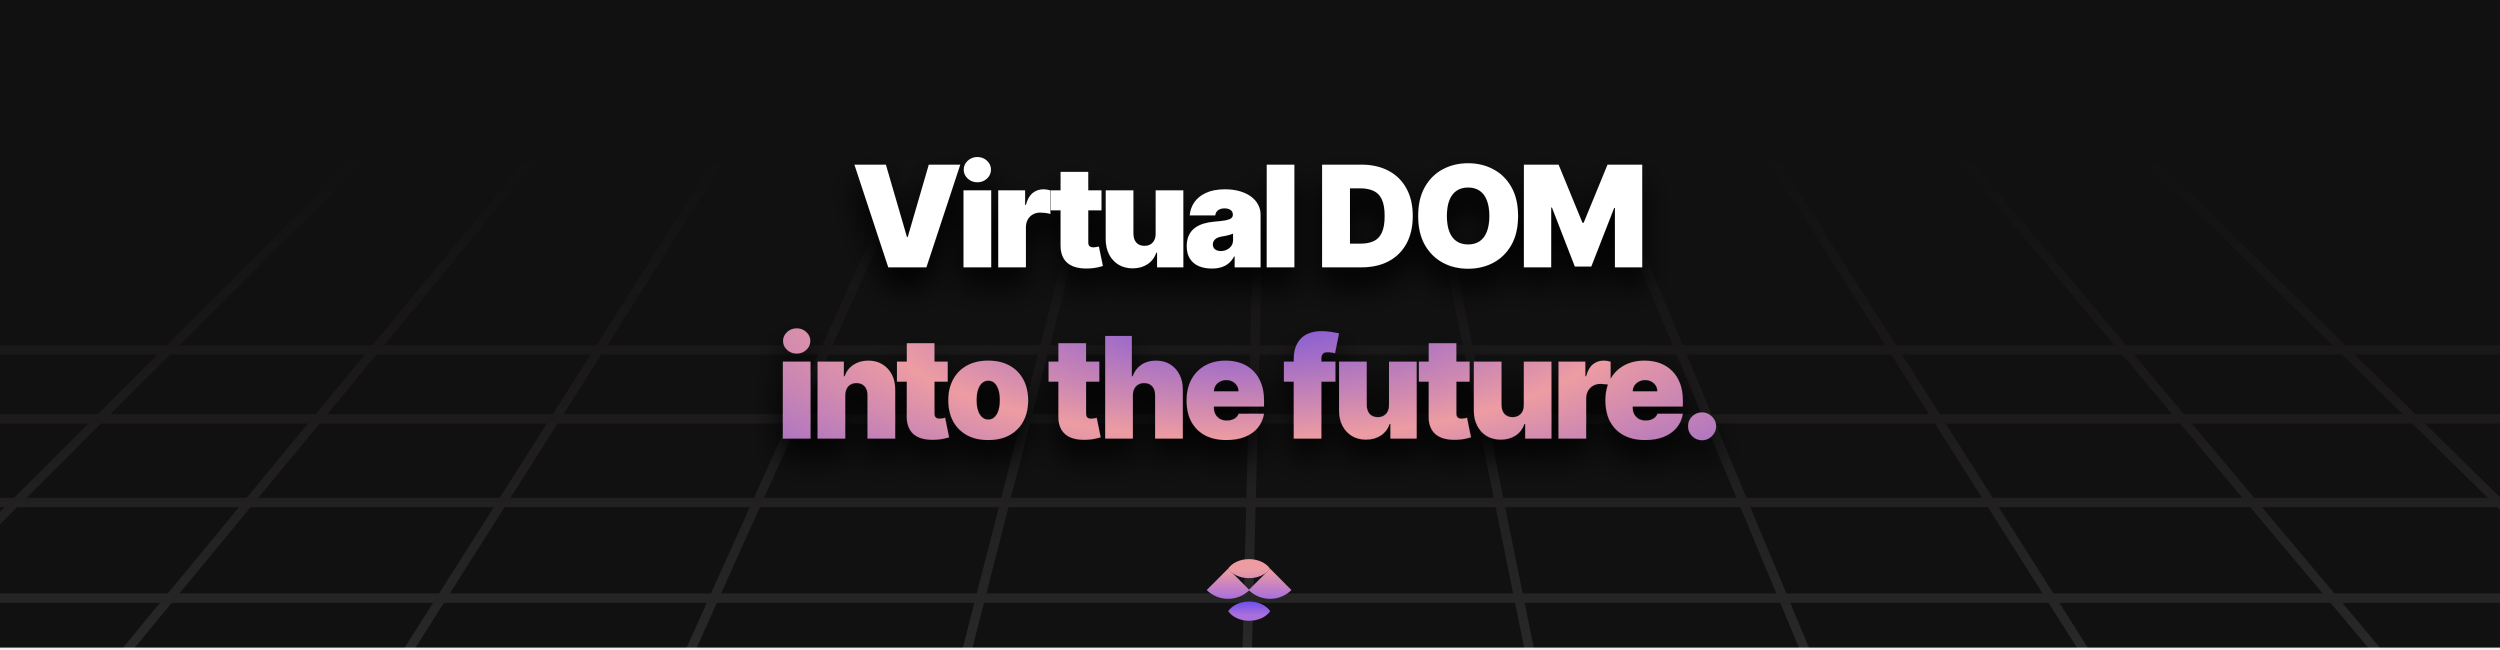
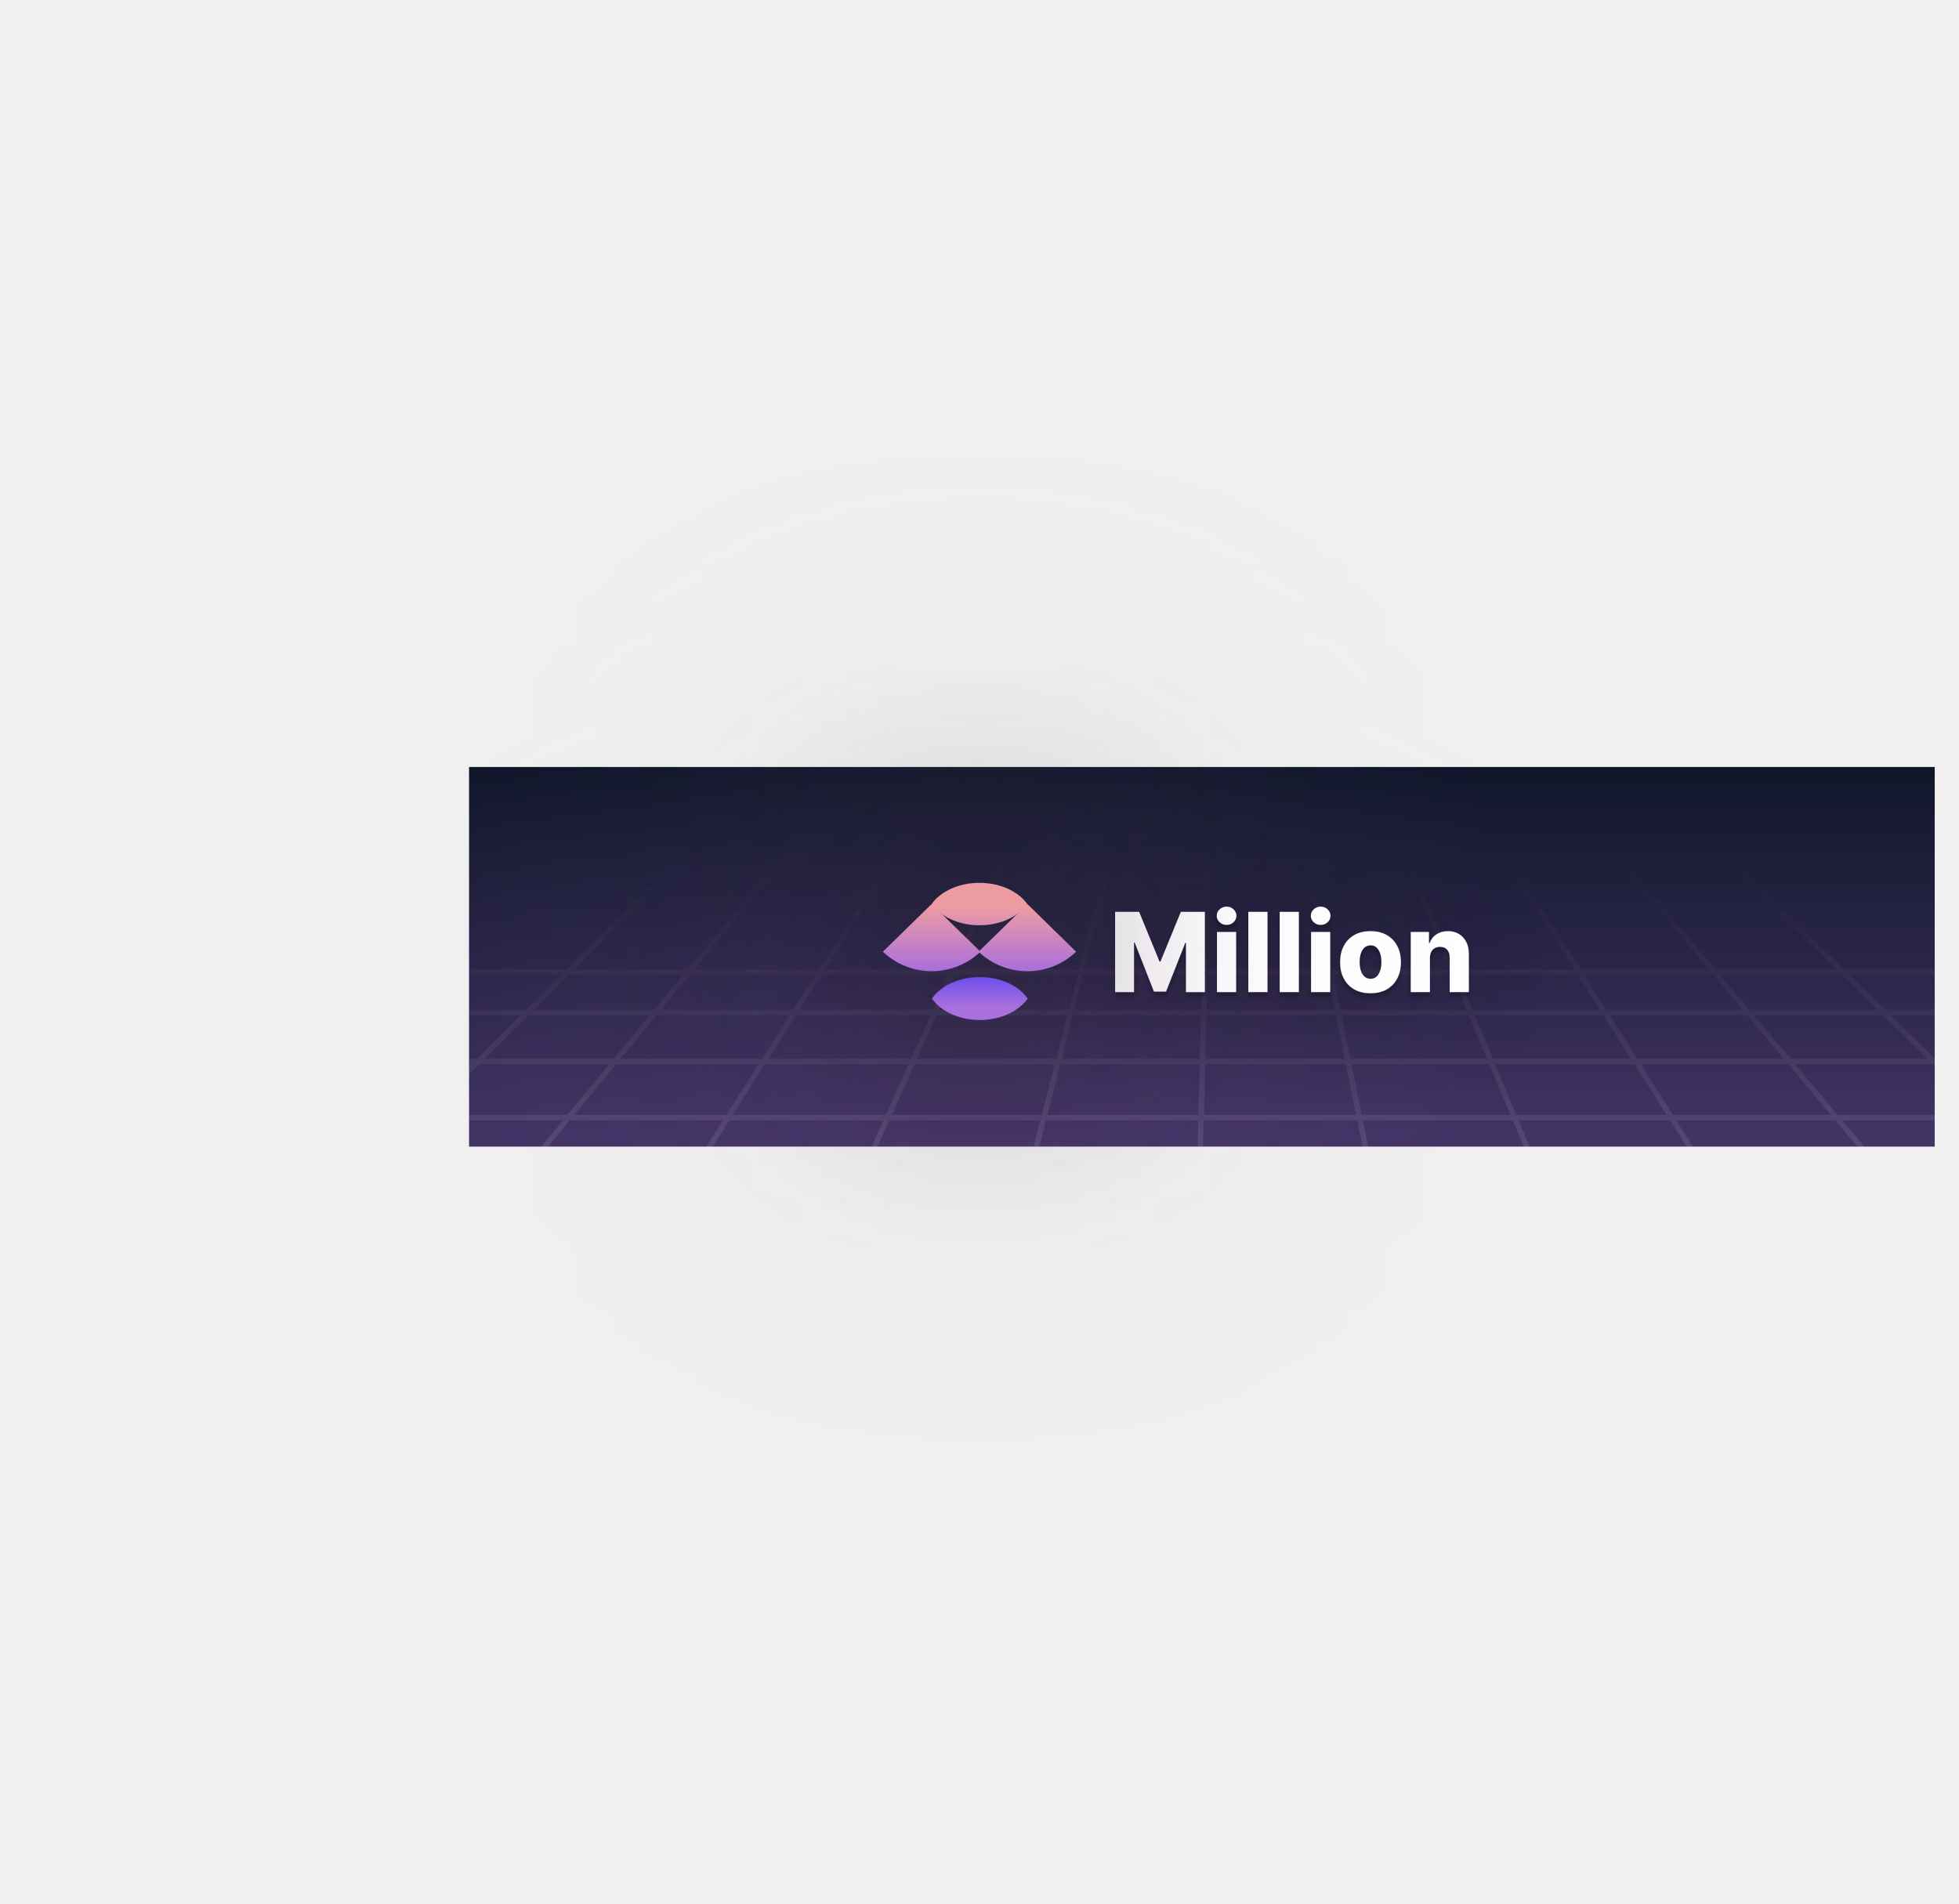
- <svg xmlns="http://www.w3.org/2000/svg" width="1328" height="345" viewBox="0 0 1328 345" fill="none">
-   <rect width="1328" height="344" fill="#111111" />
-   <rect width="1328" height="344" fill="url(#paint0_radial_303_54)" fill-opacity="0.01" />
-   <path fill-rule="evenodd" clip-rule="evenodd" d="M355.335 0L204.138 183.314H316.893L433.142 0H438.864L322.615 183.314H436.955L519.328 0H524.698L442.325 183.314H552.622L599.555 0H604.676L557.744 183.314H664.172L668.855 0H673.856L669.173 183.314H777.022L739.835 0H744.912L782.099 183.314H888.565L812.105 0H817.424L893.884 183.314H1001.39L885.151 0H890.873L1007.11 183.314H1123.1L969.265 0H975.495L1129.33 183.314H1238.96L1052.45 0H1059.21L1245.72 183.314H1328V188.314H1250.81L1283.04 219.989H1328V224.989H1288.13L1328 264.18V270.823L1326.58 269.423H1201.59L1240.01 315.204H1328V320.204H1244.2L1264.33 344.184H1258.1L1237.97 320.204H1093.91L1109.12 344.184H1103.4L1088.19 320.204H950.98L960.982 344.184H955.663L945.661 320.204H809.868L814.733 344.184H809.656L804.791 320.204H665.676L665.063 344.184H660.062L660.674 320.204H522.696L516.557 344.184H511.435L517.575 320.204H380.813L370.037 344.184H364.668L375.443 320.204H235.807L220.6 344.184H214.877L230.084 320.204H91.231L71.452 344.184H65.243L85.022 320.204H0V315.204H89.146L126.906 269.423H9.121L0 278.523V271.827L2.41 269.423H0V264.423H7.421L46.944 224.989H0V219.989H51.956L83.703 188.314H0V183.314H88.715L272.445 0H279.155L95.425 183.314H197.929L349.126 0H355.335ZM665.803 315.204H803.777L794.49 269.423H666.973L665.803 315.204ZM661.972 269.423L660.802 315.204H523.977L535.698 269.423H661.972ZM667.101 264.423H793.476L785.476 224.989H668.108L667.101 264.423ZM663.107 224.989L662.099 264.423H536.978L547.074 224.989H663.107ZM668.236 219.989H784.462L778.036 188.314H669.045L668.236 219.989ZM664.044 188.314L663.235 219.989H548.354L556.464 188.314H664.044ZM790.553 224.989L798.552 264.423H922.395L905.947 224.989H790.553ZM799.567 269.423L808.854 315.204H943.575L924.48 269.423H799.567ZM783.113 188.314L789.539 219.989H903.862L890.65 188.314H783.113ZM948.895 315.204H1085.02L1055.99 269.423H929.8L948.895 315.204ZM927.714 264.423H1052.82L1027.82 224.989H911.267L927.714 264.423ZM909.181 219.989H1024.65L1004.56 188.314H895.969L909.181 219.989ZM1133.52 188.314H1244.05L1276.28 219.989H1160.1L1133.52 188.314ZM1164.3 224.989H1281.37L1321.49 264.423H1197.39L1164.3 224.989ZM1233.78 315.204L1195.36 269.423H1061.71L1090.74 315.204H1233.78ZM1191.16 264.423L1158.07 224.989H1033.54L1058.54 264.423H1191.16ZM1153.87 219.989L1127.29 188.314H1010.28L1030.37 219.989H1153.87ZM518.855 315.204L530.576 269.423H403.632L383.06 315.204H518.855ZM531.856 264.423L541.952 224.989H423.598L405.878 264.423H531.856ZM543.232 219.989L551.342 188.314H440.078L425.845 219.989H543.232ZM319.445 188.314H434.709L420.475 219.989H299.358L319.445 188.314ZM296.187 224.989H418.228L400.509 264.423H271.18L296.187 224.989ZM268.009 269.423H398.262L377.69 315.204H238.977L268.009 269.423ZM313.722 188.314H200.014L173.888 219.989H293.635L313.722 188.314ZM193.805 188.314H90.414L58.666 219.989H167.679L193.805 188.314ZM14.132 264.423L53.655 224.989H163.555L131.03 264.423H14.132ZM137.239 264.423L169.764 224.989H290.465L265.458 264.423H137.239ZM262.287 269.423L233.255 315.204H95.355L133.115 269.423H262.287Z" fill="url(#paint1_linear_303_54)" />
-   <g filter="url(#filter0_d_303_54)">
-     <path d="M470.577 87.454L481.763 125.913H482.19L493.376 87.454H510.102L492.097 142H471.856L453.852 87.454H470.577ZM511.818 142V101.091H526.52V142H511.818ZM519.169 96.829C517.18 96.829 515.476 96.173 514.055 94.859C512.635 93.545 511.925 91.965 511.925 90.118C511.925 88.271 512.635 86.691 514.055 85.377C515.476 84.063 517.18 83.406 519.169 83.406C521.175 83.406 522.88 84.063 524.283 85.377C525.703 86.691 526.413 88.271 526.413 90.118C526.413 91.965 525.703 93.545 524.283 94.859C522.88 96.173 521.175 96.829 519.169 96.829ZM530.26 142V101.091H544.536V108.868H544.962C545.708 105.991 546.889 103.887 548.504 102.556C550.138 101.224 552.047 100.558 554.231 100.558C554.87 100.558 555.5 100.612 556.122 100.718C556.761 100.807 557.373 100.94 557.959 101.118V113.662C557.231 113.413 556.335 113.227 555.269 113.103C554.204 112.978 553.29 112.916 552.526 112.916C551.088 112.916 549.792 113.245 548.638 113.902C547.501 114.541 546.605 115.446 545.948 116.618C545.291 117.772 544.962 119.131 544.962 120.693V142H530.26ZM585.111 101.091V111.744H558.158V101.091H585.111ZM563.378 91.29H578.08V128.843C578.08 129.411 578.177 129.891 578.373 130.281C578.568 130.654 578.87 130.938 579.278 131.134C579.686 131.311 580.21 131.4 580.849 131.4C581.293 131.4 581.808 131.347 582.394 131.24C582.998 131.134 583.442 131.045 583.726 130.974L585.857 141.308C585.2 141.503 584.259 141.743 583.033 142.027C581.826 142.311 580.388 142.497 578.719 142.586C575.345 142.763 572.513 142.417 570.223 141.547C567.932 140.659 566.21 139.266 565.056 137.366C563.902 135.466 563.342 133.087 563.378 130.228V91.29ZM613.887 124.102V101.091H628.589V142H614.633V134.223H614.207C613.319 136.833 611.765 138.875 609.546 140.349C607.326 141.805 604.69 142.533 601.636 142.533C598.777 142.533 596.273 141.876 594.125 140.562C591.994 139.248 590.334 137.437 589.144 135.129C587.973 132.82 587.378 130.175 587.36 127.192V101.091H602.062V124.102C602.08 126.126 602.594 127.716 603.606 128.87C604.636 130.024 606.075 130.601 607.921 130.601C609.146 130.601 610.203 130.343 611.091 129.828C611.996 129.296 612.689 128.55 613.168 127.591C613.665 126.615 613.905 125.452 613.887 124.102ZM643.715 142.639C641.105 142.639 638.797 142.213 636.791 141.361C634.802 140.491 633.239 139.177 632.103 137.419C630.967 135.661 630.398 133.424 630.398 130.707C630.398 128.47 630.78 126.561 631.544 124.981C632.307 123.383 633.373 122.078 634.74 121.066C636.107 120.054 637.696 119.282 639.507 118.749C641.336 118.216 643.307 117.87 645.42 117.71C647.71 117.533 649.548 117.32 650.933 117.071C652.336 116.805 653.348 116.441 653.969 115.979C654.591 115.5 654.901 114.869 654.901 114.088V113.982C654.901 112.916 654.493 112.099 653.676 111.531C652.859 110.963 651.812 110.679 650.533 110.679C649.131 110.679 647.985 110.99 647.098 111.611C646.228 112.215 645.704 113.147 645.526 114.408H631.996C632.174 111.922 632.964 109.631 634.367 107.536C635.787 105.423 637.856 103.737 640.572 102.476C643.289 101.197 646.68 100.558 650.746 100.558C653.676 100.558 656.304 100.904 658.63 101.597C660.956 102.272 662.936 103.222 664.569 104.447C666.203 105.654 667.446 107.075 668.298 108.708C669.168 110.324 669.603 112.082 669.603 113.982V142H655.86V136.247H655.541C654.724 137.774 653.729 139.008 652.558 139.949C651.403 140.89 650.081 141.574 648.589 142C647.115 142.426 645.491 142.639 643.715 142.639ZM648.509 133.371C649.628 133.371 650.675 133.14 651.652 132.678C652.646 132.217 653.454 131.551 654.076 130.681C654.697 129.811 655.008 128.754 655.008 127.511V124.102C654.617 124.262 654.2 124.413 653.756 124.555C653.33 124.697 652.868 124.83 652.371 124.955C651.892 125.079 651.377 125.194 650.826 125.301C650.294 125.407 649.734 125.505 649.148 125.594C648.012 125.771 647.08 126.064 646.352 126.473C645.642 126.863 645.109 127.352 644.754 127.938C644.417 128.506 644.248 129.145 644.248 129.855C644.248 130.991 644.647 131.862 645.446 132.465C646.245 133.069 647.266 133.371 648.509 133.371ZM687.579 87.454V142H672.878V87.454H687.579ZM723.286 142H702.298V87.454H723.072C728.683 87.454 733.531 88.546 737.614 90.731C741.716 92.897 744.876 96.022 747.096 100.105C749.333 104.172 750.452 109.045 750.452 114.727C750.452 120.409 749.342 125.292 747.123 129.376C744.903 133.442 741.76 136.567 737.694 138.751C733.628 140.917 728.825 142 723.286 142ZM717.107 129.429H722.753C725.452 129.429 727.751 128.994 729.651 128.124C731.569 127.254 733.025 125.754 734.019 123.623C735.031 121.492 735.537 118.527 735.537 114.727C735.537 110.928 735.022 107.962 733.992 105.832C732.98 103.701 731.489 102.201 729.518 101.331C727.565 100.461 725.168 100.026 722.327 100.026H717.107V129.429ZM806.394 114.727C806.394 120.8 805.213 125.922 802.852 130.095C800.49 134.25 797.303 137.401 793.29 139.55C789.278 141.68 784.803 142.746 779.867 142.746C774.896 142.746 770.403 141.672 766.391 139.523C762.396 137.357 759.217 134.196 756.856 130.042C754.512 125.869 753.34 120.764 753.34 114.727C753.34 108.655 754.512 103.541 756.856 99.386C759.217 95.214 762.396 92.062 766.391 89.931C770.403 87.783 774.896 86.709 779.867 86.709C784.803 86.709 789.278 87.783 793.29 89.931C797.303 92.062 800.49 95.214 802.852 99.386C805.213 103.541 806.394 108.655 806.394 114.727ZM791.16 114.727C791.16 111.46 790.725 108.708 789.855 106.471C789.002 104.216 787.733 102.511 786.046 101.357C784.377 100.185 782.317 99.599 779.867 99.599C777.417 99.599 775.348 100.185 773.662 101.357C771.992 102.511 770.723 104.216 769.853 106.471C769.001 108.708 768.575 111.46 768.575 114.727C768.575 117.994 769.001 120.755 769.853 123.01C770.723 125.248 771.992 126.952 773.662 128.124C775.348 129.278 777.417 129.855 779.867 129.855C782.317 129.855 784.377 129.278 786.046 128.124C787.733 126.952 789.002 125.248 789.855 123.01C790.725 120.755 791.16 117.994 791.16 114.727ZM809.496 87.454H827.926L840.604 118.349H841.243L853.92 87.454H872.351V142H857.862V110.466H857.436L845.291 141.574H836.555L824.41 110.253H823.984V142H809.496V87.454Z" fill="white" />
-     <path d="M415.849 233V192.091H430.551V233H415.849ZM423.2 187.83C421.211 187.83 419.506 187.173 418.086 185.859C416.666 184.545 415.955 182.964 415.955 181.118C415.955 179.271 416.666 177.691 418.086 176.377C419.506 175.063 421.211 174.406 423.2 174.406C425.206 174.406 426.911 175.063 428.313 176.377C429.734 177.691 430.444 179.271 430.444 181.118C430.444 182.964 429.734 184.545 428.313 185.859C426.911 187.173 425.206 187.83 423.2 187.83ZM448.993 209.989V233H434.291V192.091H448.247V199.868H448.673C449.561 197.276 451.124 195.243 453.361 193.769C455.616 192.295 458.244 191.558 461.244 191.558C464.138 191.558 466.651 192.224 468.782 193.556C470.93 194.87 472.59 196.681 473.762 198.989C474.952 201.297 475.538 203.934 475.52 206.899V233H460.818V209.989C460.836 207.964 460.321 206.375 459.273 205.221C458.244 204.067 456.805 203.49 454.959 203.49C453.751 203.49 452.695 203.756 451.789 204.289C450.902 204.804 450.218 205.55 449.739 206.526C449.259 207.485 449.011 208.639 448.993 209.989ZM503.424 192.091V202.744H476.471V192.091H503.424ZM481.691 182.29H496.393V219.843C496.393 220.411 496.49 220.891 496.686 221.281C496.881 221.654 497.183 221.938 497.591 222.134C497.999 222.311 498.523 222.4 499.162 222.4C499.606 222.4 500.121 222.347 500.707 222.24C501.311 222.134 501.755 222.045 502.039 221.974L504.17 232.308C503.513 232.503 502.572 232.743 501.346 233.027C500.139 233.311 498.701 233.497 497.032 233.586C493.658 233.763 490.826 233.417 488.536 232.547C486.245 231.659 484.523 230.266 483.369 228.366C482.215 226.466 481.655 224.087 481.691 221.228V182.29ZM524.942 233.746C520.503 233.746 516.704 232.867 513.543 231.109C510.383 229.333 507.959 226.865 506.272 223.705C504.585 220.527 503.742 216.842 503.742 212.652C503.742 208.462 504.585 204.786 506.272 201.626C507.959 198.447 510.383 195.979 513.543 194.222C516.704 192.446 520.503 191.558 524.942 191.558C529.381 191.558 533.181 192.446 536.342 194.222C539.502 195.979 541.926 198.447 543.612 201.626C545.299 204.786 546.143 208.462 546.143 212.652C546.143 216.842 545.299 220.527 543.612 223.705C541.926 226.865 539.502 229.333 536.342 231.109C533.181 232.867 529.381 233.746 524.942 233.746ZM525.049 222.879C526.292 222.879 527.366 222.462 528.272 221.627C529.177 220.793 529.878 219.603 530.376 218.059C530.873 216.514 531.121 214.676 531.121 212.545C531.121 210.397 530.873 208.559 530.376 207.032C529.878 205.488 529.177 204.298 528.272 203.463C527.366 202.629 526.292 202.212 525.049 202.212C523.735 202.212 522.608 202.629 521.666 203.463C520.725 204.298 520.006 205.488 519.509 207.032C519.012 208.559 518.763 210.397 518.763 212.545C518.763 214.676 519.012 216.514 519.509 218.059C520.006 219.603 520.725 220.793 521.666 221.627C522.608 222.462 523.735 222.879 525.049 222.879ZM583.946 192.091V202.744H556.993V192.091H583.946ZM562.213 182.29H576.915V219.843C576.915 220.411 577.013 220.891 577.208 221.281C577.403 221.654 577.705 221.938 578.114 222.134C578.522 222.311 579.046 222.4 579.685 222.4C580.129 222.4 580.644 222.347 581.23 222.24C581.833 222.134 582.277 222.045 582.561 221.974L584.692 232.308C584.035 232.503 583.094 232.743 581.869 233.027C580.661 233.311 579.223 233.497 577.554 233.586C574.181 233.763 571.349 233.417 569.058 232.547C566.768 231.659 565.045 230.266 563.891 228.366C562.737 226.466 562.178 224.087 562.213 221.228V182.29ZM601.776 209.989V233H587.074V178.455H601.243V199.868H601.67C602.593 197.258 604.129 195.225 606.277 193.769C608.426 192.295 611.009 191.558 614.028 191.558C616.922 191.558 619.434 192.215 621.565 193.529C623.713 194.843 625.373 196.654 626.545 198.962C627.735 201.271 628.321 203.916 628.303 206.899V233H613.601V209.989C613.619 207.964 613.113 206.375 612.083 205.221C611.071 204.067 609.624 203.49 607.742 203.49C606.552 203.49 605.505 203.756 604.599 204.289C603.711 204.804 603.019 205.55 602.522 206.526C602.042 207.485 601.794 208.639 601.776 209.989ZM651.413 233.746C647.045 233.746 643.281 232.911 640.12 231.242C636.978 229.555 634.554 227.141 632.849 223.998C631.163 220.837 630.319 217.055 630.319 212.652C630.319 208.426 631.172 204.733 632.876 201.572C634.581 198.412 636.987 195.953 640.094 194.195C643.201 192.437 646.868 191.558 651.093 191.558C654.183 191.558 656.979 192.038 659.483 192.996C661.987 193.955 664.126 195.349 665.902 197.178C667.677 198.989 669.044 201.191 670.003 203.783C670.962 206.375 671.441 209.296 671.441 212.545V215.955H634.9V207.858H657.912C657.894 206.686 657.592 205.656 657.006 204.768C656.438 203.863 655.665 203.162 654.689 202.664C653.73 202.15 652.638 201.892 651.413 201.892C650.223 201.892 649.131 202.15 648.137 202.664C647.143 203.162 646.344 203.854 645.74 204.742C645.154 205.63 644.843 206.668 644.808 207.858V216.594C644.808 217.908 645.083 219.08 645.634 220.109C646.184 221.139 646.974 221.947 648.004 222.533C649.034 223.119 650.277 223.412 651.733 223.412C652.745 223.412 653.668 223.27 654.502 222.986C655.355 222.702 656.083 222.293 656.686 221.761C657.29 221.21 657.734 220.553 658.018 219.79H671.441C670.98 222.631 669.888 225.099 668.165 227.194C666.443 229.271 664.162 230.887 661.321 232.041C658.498 233.178 655.195 233.746 651.413 233.746ZM709.385 192.091V202.744H682.006V192.091H709.385ZM687.226 233V190.919C687.226 187.545 687.829 184.749 689.037 182.529C690.244 180.31 691.949 178.65 694.15 177.549C696.352 176.448 698.945 175.898 701.927 175.898C703.792 175.898 705.603 176.04 707.361 176.324C709.136 176.608 710.45 176.857 711.302 177.07L709.172 187.616C708.639 187.457 708.018 187.332 707.307 187.244C706.597 187.137 705.976 187.084 705.443 187.084C704.058 187.084 703.126 187.377 702.647 187.963C702.167 188.549 701.927 189.321 701.927 190.28V233H687.226ZM737.835 215.102V192.091H752.536V233H738.581V225.223H738.154C737.267 227.833 735.713 229.875 733.494 231.349C731.274 232.805 728.637 233.533 725.583 233.533C722.725 233.533 720.221 232.876 718.073 231.562C715.942 230.248 714.282 228.437 713.092 226.129C711.92 223.82 711.326 221.175 711.308 218.192V192.091H726.009V215.102C726.027 217.126 726.542 218.716 727.554 219.87C728.584 221.024 730.022 221.601 731.869 221.601C733.094 221.601 734.15 221.343 735.038 220.828C735.944 220.296 736.636 219.55 737.116 218.591C737.613 217.615 737.853 216.452 737.835 215.102ZM780.66 192.091V202.744H753.707V192.091H780.66ZM758.927 182.29H773.629V219.843C773.629 220.411 773.727 220.891 773.922 221.281C774.117 221.654 774.419 221.938 774.827 222.134C775.236 222.311 775.76 222.4 776.399 222.4C776.843 222.4 777.358 222.347 777.944 222.24C778.547 222.134 778.991 222.045 779.275 221.974L781.406 232.308C780.749 232.503 779.808 232.743 778.583 233.027C777.375 233.311 775.937 233.497 774.268 233.586C770.895 233.763 768.063 233.417 765.772 232.547C763.482 231.659 761.759 230.266 760.605 228.366C759.451 226.466 758.892 224.087 758.927 221.228V182.29ZM809.436 215.102V192.091H824.138V233H810.182V225.223H809.756C808.868 227.833 807.315 229.875 805.095 231.349C802.876 232.805 800.239 233.533 797.185 233.533C794.326 233.533 791.823 232.876 789.674 231.562C787.544 230.248 785.883 228.437 784.694 226.129C783.522 223.82 782.927 221.175 782.909 218.192V192.091H797.611V215.102C797.629 217.126 798.144 218.716 799.156 219.87C800.186 221.024 801.624 221.601 803.47 221.601C804.696 221.601 805.752 221.343 806.64 220.828C807.545 220.296 808.238 219.55 808.717 218.591C809.214 217.615 809.454 216.452 809.436 215.102ZM827.865 233V192.091H842.141V199.868H842.567C843.313 196.991 844.494 194.887 846.109 193.556C847.743 192.224 849.652 191.558 851.836 191.558C852.475 191.558 853.105 191.612 853.727 191.718C854.366 191.807 854.978 191.94 855.564 192.118V204.662C854.836 204.413 853.94 204.227 852.874 204.103C851.809 203.978 850.895 203.916 850.131 203.916C848.693 203.916 847.397 204.245 846.243 204.902C845.106 205.541 844.21 206.446 843.553 207.618C842.896 208.772 842.567 210.131 842.567 211.693V233H827.865ZM873.893 233.746C869.526 233.746 865.761 232.911 862.601 231.242C859.458 229.555 857.034 227.141 855.33 223.998C853.643 220.837 852.8 217.055 852.8 212.652C852.8 208.426 853.652 204.733 855.357 201.572C857.061 198.412 859.467 195.953 862.574 194.195C865.681 192.437 869.348 191.558 873.574 191.558C876.663 191.558 879.46 192.038 881.963 192.996C884.467 193.955 886.607 195.349 888.382 197.178C890.158 198.989 891.525 201.191 892.484 203.783C893.442 206.375 893.922 209.296 893.922 212.545V215.955H857.381V207.858H880.392C880.374 206.686 880.072 205.656 879.487 204.768C878.918 203.863 878.146 203.162 877.169 202.664C876.211 202.15 875.119 201.892 873.893 201.892C872.704 201.892 871.612 202.15 870.618 202.664C869.623 203.162 868.824 203.854 868.221 204.742C867.635 205.63 867.324 206.668 867.288 207.858V216.594C867.288 217.908 867.564 219.08 868.114 220.109C868.664 221.139 869.455 221.947 870.484 222.533C871.514 223.119 872.757 223.412 874.213 223.412C875.225 223.412 876.148 223.27 876.983 222.986C877.835 222.702 878.563 222.293 879.167 221.761C879.771 221.21 880.214 220.553 880.499 219.79H893.922C893.46 222.631 892.368 225.099 890.646 227.194C888.924 229.271 886.642 230.887 883.801 232.041C880.978 233.178 877.675 233.746 873.893 233.746ZM904.161 233.852C902.101 233.852 900.335 233.133 898.861 231.695C897.405 230.239 896.686 228.472 896.704 226.395C896.686 224.371 897.405 222.64 898.861 221.201C900.335 219.763 902.101 219.044 904.161 219.044C906.114 219.044 907.837 219.763 909.328 221.201C910.837 222.64 911.601 224.371 911.619 226.395C911.601 227.78 911.237 229.04 910.527 230.177C909.834 231.295 908.929 232.192 907.81 232.867C906.691 233.524 905.475 233.852 904.161 233.852Z" fill="url(#paint2_radial_303_54)" />
+ <svg xmlns="http://www.w3.org/2000/svg" width="1775" height="1725" viewBox="0 0 1775 1725" fill="none">
+   <rect x="425" y="695" width="1328" height="344" fill="url(#paint0_linear_810_10)" />
+   <rect x="425" y="695" width="1328" height="344" fill="url(#paint1_radial_810_10)" fill-opacity="0.01" />
+   <path fill-rule="evenodd" clip-rule="evenodd" d="M780.335 695L629.138 878.314H741.893L858.142 695H863.864L747.615 878.314H861.955L944.328 695H949.698L867.325 878.314H977.622L1024.55 695H1029.68L982.744 878.314H1089.17L1093.85 695H1098.86L1094.17 878.314H1202.02L1164.84 695H1169.91L1207.1 878.314H1313.56L1237.11 695H1242.42L1318.88 878.314H1426.39L1310.15 695H1315.87L1432.11 878.314H1548.1L1394.26 695H1400.5L1554.33 878.314H1663.96L1477.45 695H1484.21L1670.72 878.314H1753V883.314H1675.81L1708.04 914.989H1753V919.989H1713.13L1753 959.18V965.823L1751.58 964.423H1626.59L1665.01 1010.2H1753V1015.2H1669.2L1689.33 1039.18H1683.1L1662.97 1015.2H1518.91L1534.12 1039.18H1528.4L1513.19 1015.2H1375.98L1385.98 1039.18H1380.66L1370.66 1015.2H1234.87L1239.73 1039.18H1234.66L1229.79 1015.2H1090.68L1090.06 1039.18H1085.06L1085.67 1015.2H947.696L941.557 1039.18H936.435L942.575 1015.2H805.813L795.037 1039.18H789.668L800.443 1015.2H660.807L645.6 1039.18H639.877L655.084 1015.2H516.231L496.452 1039.18H490.243L510.022 1015.2H425V1010.2H514.146L551.906 964.423H434.121L425 973.523V966.827L427.41 964.423H425V959.423H432.421L471.944 919.989H425V914.989H476.956L508.703 883.314H425V878.314H513.715L697.445 695H704.155L520.425 878.314H622.929L774.126 695H780.335ZM1090.8 1010.2H1228.78L1219.49 964.423H1091.97L1090.8 1010.2ZM1086.97 964.423L1085.8 1010.2H948.977L960.698 964.423H1086.97ZM1092.1 959.423H1218.48L1210.48 919.989H1093.11L1092.1 959.423ZM1088.11 919.989L1087.1 959.423H961.978L972.074 919.989H1088.11ZM1093.24 914.989H1209.46L1203.04 883.314H1094.05L1093.24 914.989ZM1089.04 883.314L1088.23 914.989H973.354L981.464 883.314H1089.04ZM1215.55 919.989L1223.55 959.423H1347.39L1330.95 919.989H1215.55ZM1224.57 964.423L1233.85 1010.2H1368.58L1349.48 964.423H1224.57ZM1208.11 883.314L1214.54 914.989H1328.86L1315.65 883.314H1208.11ZM1373.89 1010.2H1510.02L1480.99 964.423H1354.8L1373.89 1010.2ZM1352.71 959.423H1477.82L1452.82 919.989H1336.27L1352.71 959.423ZM1334.18 914.989H1449.65L1429.56 883.314H1320.97L1334.18 914.989ZM1558.52 883.314H1669.05L1701.28 914.989H1585.1L1558.52 883.314ZM1589.3 919.989H1706.37L1746.49 959.423H1622.39L1589.3 919.989ZM1658.78 1010.2L1620.36 964.423H1486.71L1515.74 1010.2H1658.78ZM1616.16 959.423L1583.07 919.989H1458.54L1483.54 959.423H1616.16ZM1578.87 914.989L1552.29 883.314H1435.28L1455.37 914.989H1578.87ZM943.855 1010.2L955.576 964.423H828.632L808.06 1010.2H943.855ZM956.856 959.423L966.952 919.989H848.598L830.878 959.423H956.856ZM968.232 914.989L976.342 883.314H865.078L850.845 914.989H968.232ZM744.445 883.314H859.709L845.475 914.989H724.358L744.445 883.314ZM721.187 919.989H843.228L825.509 959.423H696.18L721.187 919.989ZM693.009 964.423H823.262L802.69 1010.2H663.977L693.009 964.423ZM738.722 883.314H625.014L598.888 914.989H718.635L738.722 883.314ZM618.805 883.314H515.414L483.666 914.989H592.679L618.805 883.314ZM439.132 959.423L478.655 919.989H588.555L556.03 959.423H439.132ZM562.239 959.423L594.764 919.989H715.465L690.458 959.423H562.239ZM687.287 964.423L658.255 1010.2H520.355L558.115 964.423H687.287Z" fill="url(#paint2_linear_810_10)" />
+   <g filter="url(#filter0_dd_810_10)">
+     <path d="M1010.38 826.273H1032.15L1050.61 871.301H1051.47L1069.93 826.273H1091.7V899H1074.58V854.327H1073.98L1056.51 898.538H1045.57L1028.1 854.078H1027.5V899H1010.38V826.273ZM1102.66 899V844.455H1120.03V899H1102.66ZM1111.36 838.098C1108.93 838.098 1106.83 837.293 1105.08 835.683C1103.33 834.05 1102.45 832.085 1102.45 829.788C1102.45 827.516 1103.33 825.574 1105.08 823.964C1106.83 822.331 1108.93 821.514 1111.36 821.514C1113.83 821.514 1115.92 822.331 1117.65 823.964C1119.4 825.574 1120.28 827.516 1120.28 829.788C1120.28 832.085 1119.4 834.05 1117.65 835.683C1115.92 837.293 1113.83 838.098 1111.36 838.098ZM1148.45 826.273V899H1131.08V826.273H1148.45ZM1176.87 826.273V899H1159.5V826.273H1176.87ZM1187.92 899V844.455H1205.28V899H1187.92ZM1196.62 838.098C1194.18 838.098 1192.08 837.293 1190.33 835.683C1188.58 834.05 1187.71 832.085 1187.71 829.788C1187.71 827.516 1188.58 825.574 1190.33 823.964C1192.08 822.331 1194.18 821.514 1196.62 821.514C1199.08 821.514 1201.18 822.331 1202.9 823.964C1204.66 825.574 1205.53 827.516 1205.53 829.788C1205.53 832.085 1204.66 834.05 1202.9 835.683C1201.18 837.293 1199.08 838.098 1196.62 838.098ZM1241.8 900.03C1236.07 900.03 1231.14 898.858 1227.03 896.514C1222.93 894.147 1219.77 890.856 1217.54 886.642C1215.34 882.404 1214.24 877.492 1214.24 871.905C1214.24 866.294 1215.34 861.382 1217.54 857.168C1219.77 852.93 1222.93 849.639 1227.03 847.295C1231.14 844.928 1236.07 843.744 1241.8 843.744C1247.53 843.744 1252.44 844.928 1256.54 847.295C1260.65 849.639 1263.81 852.93 1266.02 857.168C1268.24 861.382 1269.35 866.294 1269.35 871.905C1269.35 877.492 1268.24 882.404 1266.02 886.642C1263.81 890.856 1260.65 894.147 1256.54 896.514C1252.44 898.858 1247.53 900.03 1241.8 900.03ZM1241.9 886.926C1243.99 886.926 1245.75 886.287 1247.2 885.009C1248.64 883.73 1249.74 881.955 1250.5 879.682C1251.28 877.409 1251.67 874.781 1251.67 871.798C1251.67 868.768 1251.28 866.116 1250.5 863.844C1249.74 861.571 1248.64 859.795 1247.2 858.517C1245.75 857.239 1243.99 856.599 1241.9 856.599C1239.75 856.599 1237.93 857.239 1236.44 858.517C1234.97 859.795 1233.84 861.571 1233.06 863.844C1232.3 866.116 1231.93 868.768 1231.93 871.798C1231.93 874.781 1232.3 877.409 1233.06 879.682C1233.84 881.955 1234.97 883.73 1236.44 885.009C1237.93 886.287 1239.75 886.926 1241.9 886.926ZM1295.62 867.892V899H1278.25V844.455H1294.76V854.469H1295.37C1296.57 851.131 1298.63 848.515 1301.55 846.621C1304.46 844.703 1307.93 843.744 1311.95 843.744C1315.79 843.744 1319.11 844.608 1321.93 846.337C1324.77 848.041 1326.97 850.432 1328.53 853.51C1330.12 856.564 1330.9 860.139 1330.88 864.234V899H1313.51V867.643C1313.54 864.613 1312.77 862.246 1311.2 860.541C1309.67 858.837 1307.52 857.984 1304.78 857.984C1302.95 857.984 1301.34 858.387 1299.95 859.192C1298.57 859.973 1297.51 861.098 1296.75 862.565C1296.02 864.033 1295.64 865.809 1295.62 867.892Z" fill="white" />
  </g>
-   <path fill-rule="evenodd" clip-rule="evenodd" d="M652.43 324.644C654.501 321.605 658.716 319.525 663.579 319.525C668.442 319.525 672.657 321.605 674.728 324.644C672.657 327.683 668.442 329.763 663.579 329.763C658.716 329.763 654.501 327.683 652.43 324.644Z" fill="url(#paint3_linear_303_54)" />
-   <path d="M652.355 302.065C654.425 299.058 658.637 297 663.497 297C668.357 297 672.569 299.058 674.639 302.065C672.569 305.071 668.357 307.13 663.497 307.13C658.637 307.13 654.425 305.071 652.355 302.065Z" fill="url(#paint4_linear_303_54)" />
-   <path d="M663.71 313.442C660.698 316.423 656.614 318.098 652.355 318.098C648.096 318.098 644.012 316.423 641 313.442L652.355 302.065L663.71 313.442Z" fill="url(#paint5_linear_303_54)" />
-   <path d="M686.021 313.447C683.009 316.429 678.925 318.104 674.666 318.104C670.407 318.104 666.323 316.429 663.311 313.447L674.666 302.065L686.021 313.447Z" fill="url(#paint6_linear_303_54)" />
+   <g filter="url(#filter1_f_810_10)">
+     <path fill-rule="evenodd" clip-rule="evenodd" d="M844.43 904.832C852.481 893.309 868.865 885.419 887.767 885.419C906.67 885.419 923.054 893.309 931.105 904.832C923.054 916.356 906.67 924.245 887.767 924.245C868.865 924.245 852.481 916.356 844.43 904.832Z" fill="url(#paint3_linear_810_10)" fill-opacity="0.5" />
+     <path d="M844.138 819.207C852.183 807.805 868.557 800 887.447 800C906.338 800 922.711 807.805 930.757 819.207C922.711 830.609 906.338 838.414 887.447 838.414C868.557 838.414 852.183 830.609 844.138 819.207Z" fill="url(#paint4_linear_810_10)" fill-opacity="0.5" />
+     <path d="M888.275 862.35C876.569 873.656 860.692 880.008 844.138 880.008C827.583 880.008 811.706 873.656 800 862.35L844.138 819.207L888.275 862.35Z" fill="url(#paint5_linear_810_10)" fill-opacity="0.5" />
+     <path d="M975 862.371C963.294 873.677 947.417 880.029 930.862 880.029C914.308 880.029 898.431 873.677 886.725 862.371L930.862 819.207L975 862.371Z" fill="url(#paint6_linear_810_10)" fill-opacity="0.5" />
+   </g>
+   <g filter="url(#filter2_f_810_10)">
+     <path fill-rule="evenodd" clip-rule="evenodd" d="M844.43 904.832C852.481 893.309 868.865 885.419 887.767 885.419C906.67 885.419 923.054 893.309 931.105 904.832C923.054 916.356 906.67 924.245 887.767 924.245C868.865 924.245 852.481 916.356 844.43 904.832Z" fill="url(#paint7_linear_810_10)" />
+     <path d="M844.138 819.207C852.183 807.805 868.557 800 887.447 800C906.338 800 922.711 807.805 930.757 819.207C922.711 830.609 906.338 838.414 887.447 838.414C868.557 838.414 852.183 830.609 844.138 819.207Z" fill="url(#paint8_linear_810_10)" />
+     <path d="M888.275 862.35C876.569 873.656 860.692 880.008 844.138 880.008C827.583 880.008 811.706 873.656 800 862.35L844.138 819.207L888.275 862.35Z" fill="url(#paint9_linear_810_10)" />
+     <path d="M975 862.371C963.294 873.677 947.417 880.029 930.862 880.029C914.308 880.029 898.431 873.677 886.725 862.371L930.862 819.207L975 862.371Z" fill="url(#paint10_linear_810_10)" />
+   </g>
+   <g filter="url(#filter3_d_810_10)">
+     <path fill-rule="evenodd" clip-rule="evenodd" d="M844.43 904.832C852.481 893.309 868.865 885.419 887.767 885.419C906.67 885.419 923.054 893.309 931.105 904.832C923.054 916.356 906.67 924.245 887.767 924.245C868.865 924.245 852.481 916.356 844.43 904.832Z" fill="url(#paint11_linear_810_10)" />
+     <path d="M844.138 819.207C852.183 807.805 868.557 800 887.447 800C906.338 800 922.711 807.805 930.757 819.207C922.711 830.609 906.338 838.414 887.447 838.414C868.557 838.414 852.183 830.609 844.138 819.207Z" fill="url(#paint12_linear_810_10)" />
+     <path d="M888.275 862.35C876.569 873.656 860.692 880.008 844.138 880.008C827.583 880.008 811.706 873.656 800 862.35L844.138 819.207L888.275 862.35Z" fill="url(#paint13_linear_810_10)" />
+     <path d="M975 862.371C963.294 873.677 947.417 880.029 930.862 880.029C914.308 880.029 898.431 873.677 886.725 862.371L930.862 819.207L975 862.371Z" fill="url(#paint14_linear_810_10)" />
+   </g>
  <defs>
-     <filter id="filter0_d_303_54" x="399.849" y="77.406" width="527.77" height="182.446" filterUnits="userSpaceOnUse" color-interpolation-filters="sRGB">
+     <filter id="filter0_dd_810_10" x="910.379" y="725.514" width="520.534" height="278.516" filterUnits="userSpaceOnUse" color-interpolation-filters="sRGB">
      <feFlood flood-opacity="0" result="BackgroundImageFix" />
      <feColorMatrix in="SourceAlpha" type="matrix" values="0 0 0 0 0 0 0 0 0 0 0 0 0 0 0 0 0 0 127 0" result="hardAlpha" />
-       <feOffset dy="10" />
-       <feGaussianBlur stdDeviation="8" />
+       <feOffset dy="4" />
+       <feGaussianBlur stdDeviation="50" />
+       <feComposite in2="hardAlpha" operator="out" />
+       <feColorMatrix type="matrix" values="0 0 0 0 0 0 0 0 0 0 0 0 0 0 0 0 0 0 0.5 0" />
+       <feBlend mode="normal" in2="BackgroundImageFix" result="effect1_dropShadow_810_10" />
+       <feColorMatrix in="SourceAlpha" type="matrix" values="0 0 0 0 0 0 0 0 0 0 0 0 0 0 0 0 0 0 127 0" result="hardAlpha" />
+       <feOffset dy="4" />
+       <feGaussianBlur stdDeviation="2" />
+       <feComposite in2="hardAlpha" operator="out" />
+       <feColorMatrix type="matrix" values="0 0 0 0 0 0 0 0 0 0 0 0 0 0 0 0 0 0 0.25 0" />
+       <feBlend mode="normal" in2="effect1_dropShadow_810_10" result="effect2_dropShadow_810_10" />
+       <feBlend mode="normal" in="SourceGraphic" in2="effect2_dropShadow_810_10" result="shape" />
+     </filter>
+     <filter id="filter1_f_810_10" x="0" y="0" width="1775" height="1724.25" filterUnits="userSpaceOnUse" color-interpolation-filters="sRGB">
+       <feFlood flood-opacity="0" result="BackgroundImageFix" />
+       <feBlend mode="normal" in="SourceGraphic" in2="BackgroundImageFix" result="shape" />
+       <feGaussianBlur stdDeviation="400" result="effect1_foregroundBlur_810_10" />
+     </filter>
+     <filter id="filter2_f_810_10" x="400" y="400" width="975" height="924.245" filterUnits="userSpaceOnUse" color-interpolation-filters="sRGB">
+       <feFlood flood-opacity="0" result="BackgroundImageFix" />
+       <feBlend mode="normal" in="SourceGraphic" in2="BackgroundImageFix" result="shape" />
+       <feGaussianBlur stdDeviation="200" result="effect1_foregroundBlur_810_10" />
+     </filter>
+     <filter id="filter3_d_810_10" x="600" y="604" width="575" height="524.245" filterUnits="userSpaceOnUse" color-interpolation-filters="sRGB">
+       <feFlood flood-opacity="0" result="BackgroundImageFix" />
+       <feColorMatrix in="SourceAlpha" type="matrix" values="0 0 0 0 0 0 0 0 0 0 0 0 0 0 0 0 0 0 127 0" result="hardAlpha" />
+       <feOffset dy="4" />
+       <feGaussianBlur stdDeviation="100" />
      <feComposite in2="hardAlpha" operator="out" />
      <feColorMatrix type="matrix" values="0 0 0 0 0 0 0 0 0 0 0 0 0 0 0 0 0 0 1 0" />
-       <feBlend mode="normal" in2="BackgroundImageFix" result="effect1_dropShadow_303_54" />
-       <feBlend mode="normal" in="SourceGraphic" in2="effect1_dropShadow_303_54" result="shape" />
+       <feBlend mode="normal" in2="BackgroundImageFix" result="effect1_dropShadow_810_10" />
+       <feBlend mode="normal" in="SourceGraphic" in2="effect1_dropShadow_810_10" result="shape" />
    </filter>
-     <radialGradient id="paint0_radial_303_54" cx="0" cy="0" r="1" gradientUnits="userSpaceOnUse" gradientTransform="translate(675 172.258) rotate(-89.3828) scale(324.936 613.246)">
+     <linearGradient id="paint0_linear_810_10" x1="1089" y1="695" x2="1089" y2="1039" gradientUnits="userSpaceOnUse">
+       <stop stop-color="#10162A" />
+       <stop offset="1" stop-color="#433466" />
+     </linearGradient>
+     <radialGradient id="paint1_radial_810_10" cx="0" cy="0" r="1" gradientUnits="userSpaceOnUse" gradientTransform="translate(1100 867.258) rotate(-89.3828) scale(324.936 613.246)">
      <stop stop-color="white" stop-opacity="0" />
      <stop offset="1" stop-color="#684EE5" stop-opacity="0.25" />
    </radialGradient>
-     <linearGradient id="paint1_linear_303_54" x1="664" y1="-83.225" x2="664" y2="344.184" gradientUnits="userSpaceOnUse">
+     <linearGradient id="paint2_linear_810_10" x1="1089" y1="611.775" x2="1089" y2="1039.18" gradientUnits="userSpaceOnUse">
      <stop offset="0.375" stop-color="#E295A6" stop-opacity="0" />
      <stop offset="1" stop-color="white" stop-opacity="0.1" />
    </linearGradient>
-     <radialGradient id="paint2_radial_303_54" cx="0" cy="0" r="1" gradientUnits="userSpaceOnUse" gradientTransform="translate(664 160) rotate(90.1101) scale(162.545 450.125)">
-       <stop stop-color="#6A4AE3" />
-       <stop offset="0.453" stop-color="#ED9CA2" />
-       <stop offset="1" stop-color="#6A4AE3" />
-     </radialGradient>
-     <linearGradient id="paint3_linear_303_54" x1="663.579" y1="319.525" x2="663.579" y2="329.763" gradientUnits="userSpaceOnUse">
+     <linearGradient id="paint3_linear_810_10" x1="887.767" y1="885.419" x2="887.767" y2="924.245" gradientUnits="userSpaceOnUse">
      <stop stop-color="#6E4FED" />
      <stop offset="0.693" stop-color="#A96FDC" />
    </linearGradient>
-     <linearGradient id="paint4_linear_303_54" x1="663.51" y1="297" x2="663.51" y2="318.104" gradientUnits="userSpaceOnUse">
+     <linearGradient id="paint4_linear_810_10" x1="887.5" y1="800" x2="887.5" y2="880.029" gradientUnits="userSpaceOnUse">
      <stop offset="0.266" stop-color="#ED9CA2" />
      <stop offset="1" stop-color="#A96FDC" />
      <stop offset="1" stop-color="#A96FDC" />
    </linearGradient>
-     <linearGradient id="paint5_linear_303_54" x1="663.51" y1="297" x2="663.51" y2="318.104" gradientUnits="userSpaceOnUse">
+     <linearGradient id="paint5_linear_810_10" x1="887.5" y1="800" x2="887.5" y2="880.029" gradientUnits="userSpaceOnUse">
      <stop offset="0.266" stop-color="#ED9CA2" />
      <stop offset="1" stop-color="#A96FDC" />
      <stop offset="1" stop-color="#A96FDC" />
    </linearGradient>
-     <linearGradient id="paint6_linear_303_54" x1="663.51" y1="297" x2="663.51" y2="318.104" gradientUnits="userSpaceOnUse">
+     <linearGradient id="paint6_linear_810_10" x1="887.5" y1="800" x2="887.5" y2="880.029" gradientUnits="userSpaceOnUse">
+       <stop offset="0.266" stop-color="#ED9CA2" />
+       <stop offset="1" stop-color="#A96FDC" />
+       <stop offset="1" stop-color="#A96FDC" />
+     </linearGradient>
+     <linearGradient id="paint7_linear_810_10" x1="887.767" y1="885.419" x2="887.767" y2="924.245" gradientUnits="userSpaceOnUse">
+       <stop stop-color="#6E4FED" />
+       <stop offset="0.693" stop-color="#A96FDC" />
+     </linearGradient>
+     <linearGradient id="paint8_linear_810_10" x1="887.5" y1="800" x2="887.5" y2="880.029" gradientUnits="userSpaceOnUse">
+       <stop offset="0.266" stop-color="#ED9CA2" />
+       <stop offset="1" stop-color="#A96FDC" />
+       <stop offset="1" stop-color="#A96FDC" />
+     </linearGradient>
+     <linearGradient id="paint9_linear_810_10" x1="887.5" y1="800" x2="887.5" y2="880.029" gradientUnits="userSpaceOnUse">
+       <stop offset="0.266" stop-color="#ED9CA2" />
+       <stop offset="1" stop-color="#A96FDC" />
+       <stop offset="1" stop-color="#A96FDC" />
+     </linearGradient>
+     <linearGradient id="paint10_linear_810_10" x1="887.5" y1="800" x2="887.5" y2="880.029" gradientUnits="userSpaceOnUse">
+       <stop offset="0.266" stop-color="#ED9CA2" />
+       <stop offset="1" stop-color="#A96FDC" />
+       <stop offset="1" stop-color="#A96FDC" />
+     </linearGradient>
+     <linearGradient id="paint11_linear_810_10" x1="887.767" y1="885.419" x2="887.767" y2="924.245" gradientUnits="userSpaceOnUse">
+       <stop stop-color="#6E4FED" />
+       <stop offset="0.693" stop-color="#A96FDC" />
+     </linearGradient>
+     <linearGradient id="paint12_linear_810_10" x1="887.5" y1="800" x2="887.5" y2="880.029" gradientUnits="userSpaceOnUse">
+       <stop offset="0.266" stop-color="#ED9CA2" />
+       <stop offset="1" stop-color="#A96FDC" />
+       <stop offset="1" stop-color="#A96FDC" />
+     </linearGradient>
+     <linearGradient id="paint13_linear_810_10" x1="887.5" y1="800" x2="887.5" y2="880.029" gradientUnits="userSpaceOnUse">
+       <stop offset="0.266" stop-color="#ED9CA2" />
+       <stop offset="1" stop-color="#A96FDC" />
+       <stop offset="1" stop-color="#A96FDC" />
+     </linearGradient>
+     <linearGradient id="paint14_linear_810_10" x1="887.5" y1="800" x2="887.5" y2="880.029" gradientUnits="userSpaceOnUse">
      <stop offset="0.266" stop-color="#ED9CA2" />
      <stop offset="1" stop-color="#A96FDC" />
      <stop offset="1" stop-color="#A96FDC" />
    </linearGradient>
  </defs>
</svg>
